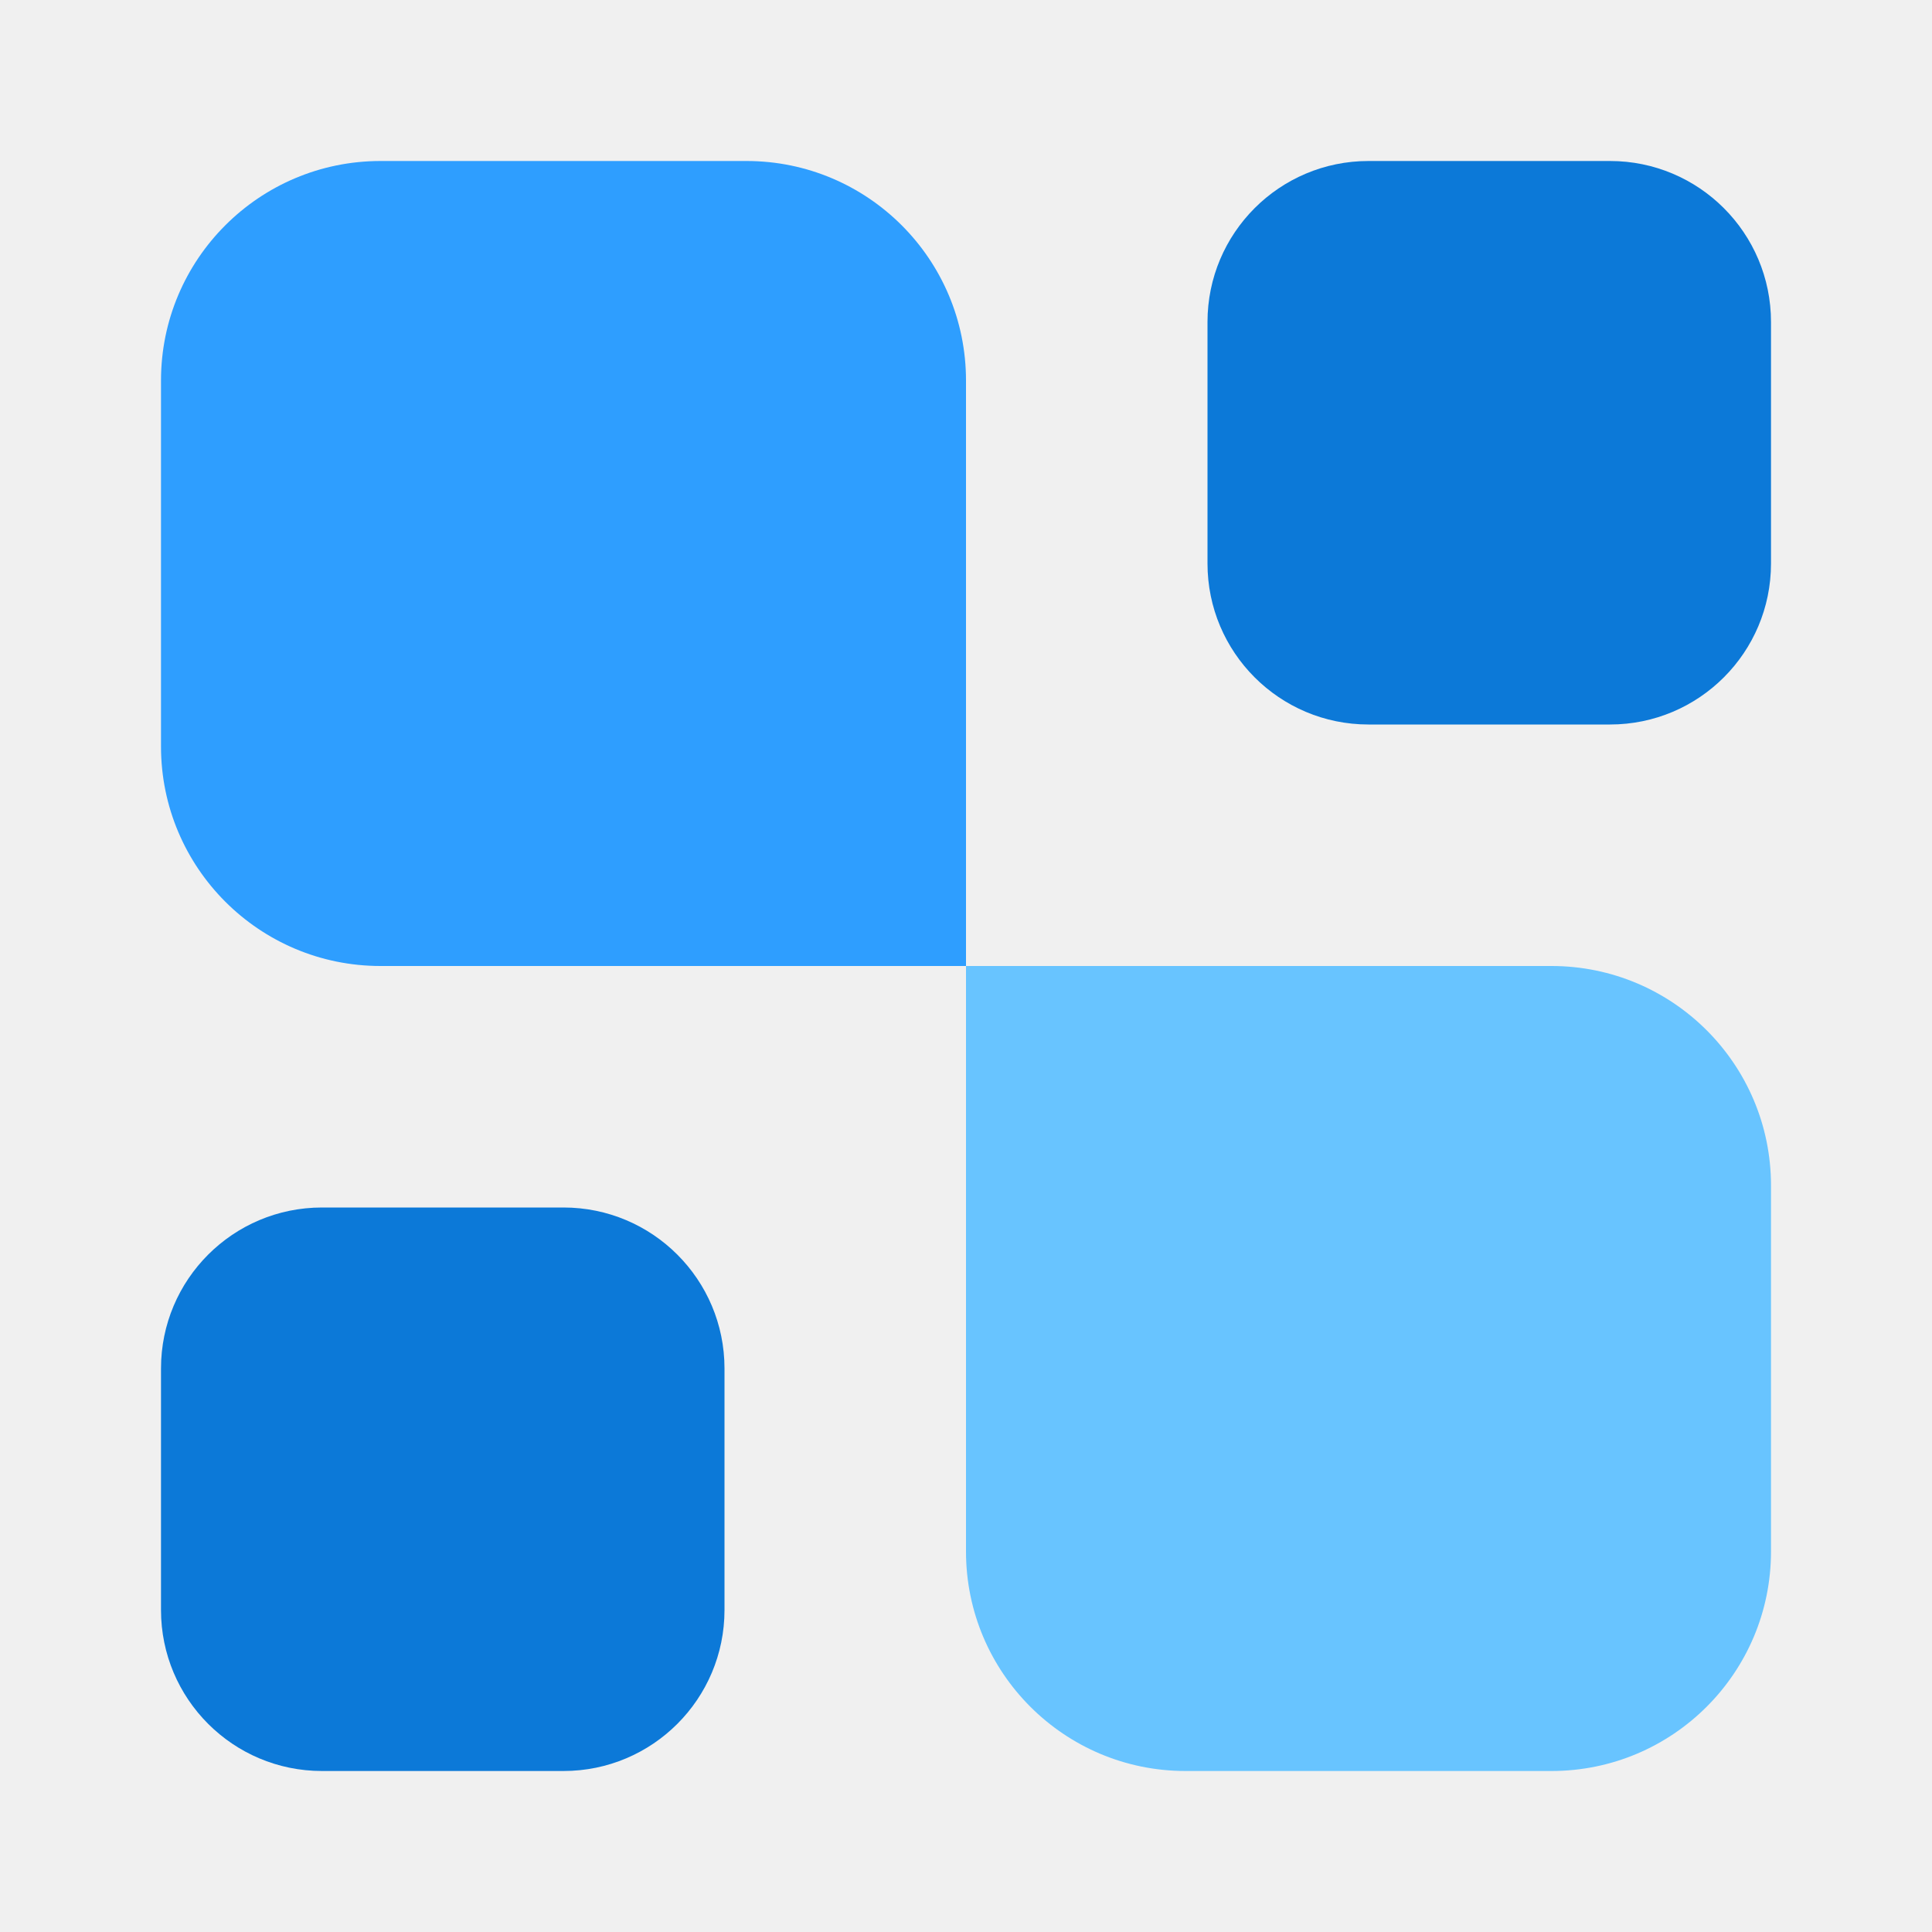
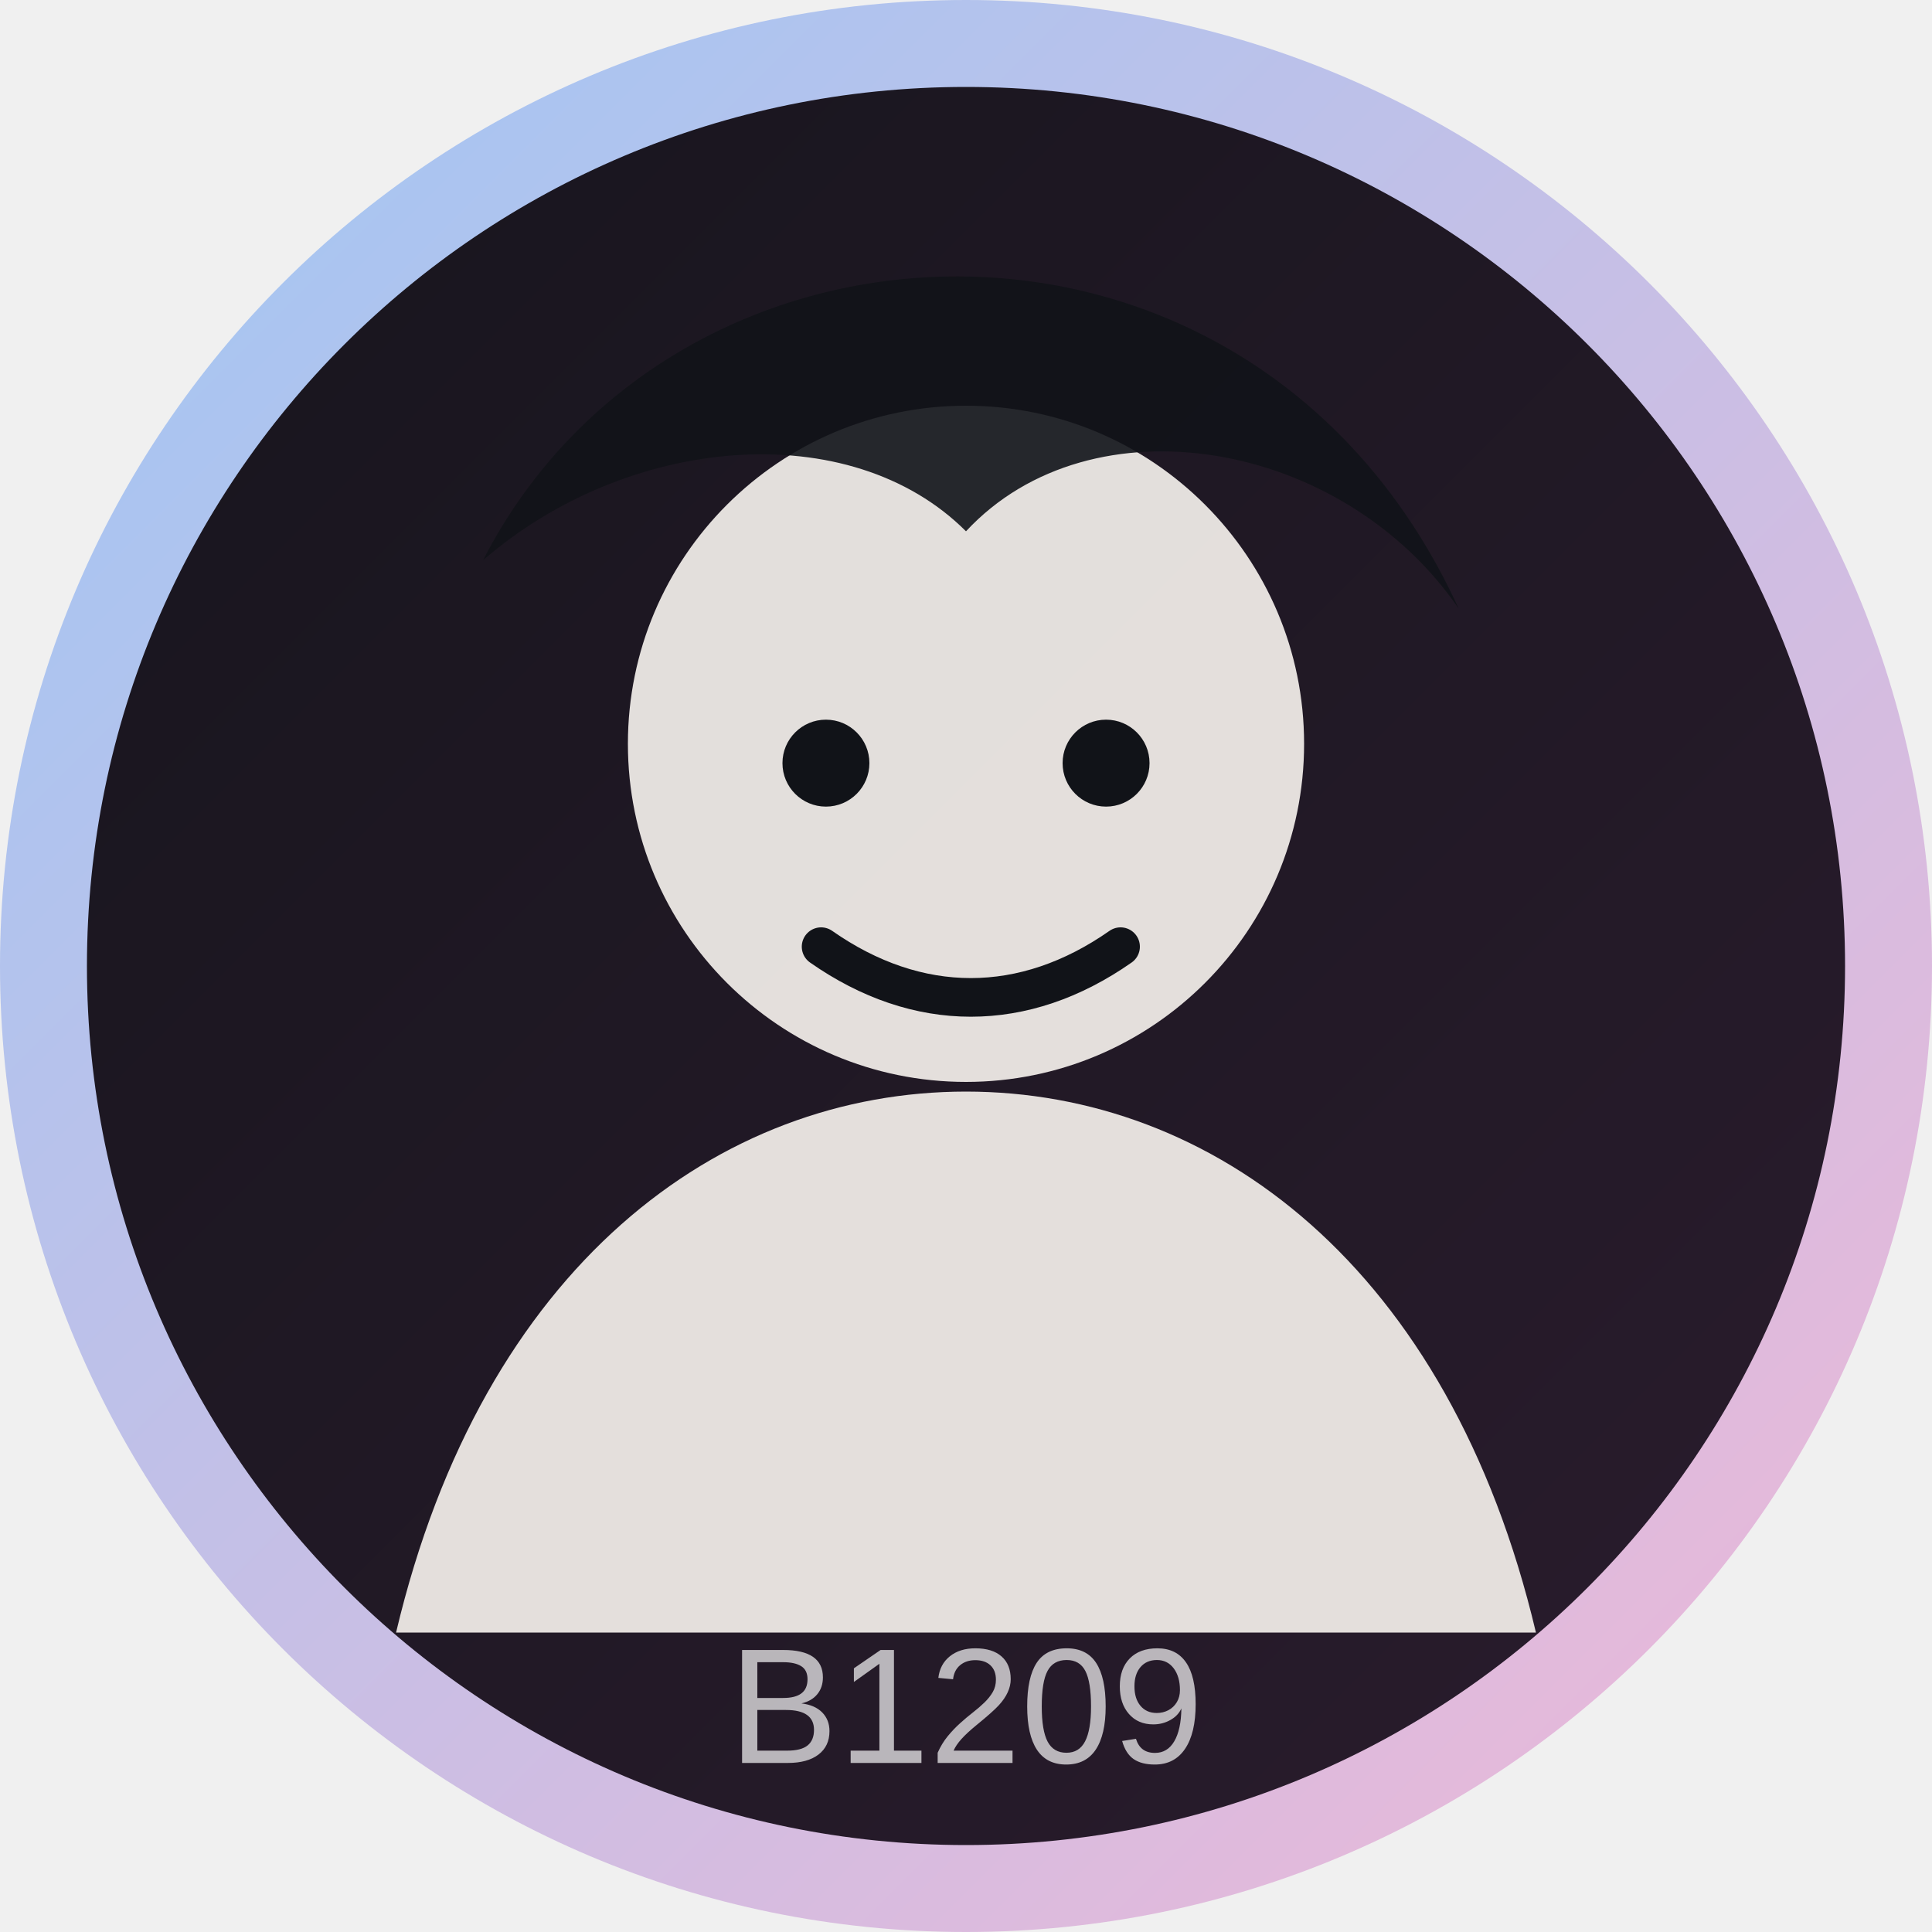
- <svg xmlns="http://www.w3.org/2000/svg" width="24" height="24" viewBox="0 0 24 24" fill="none">
-   <path d="M22 19.273C22 20.779 20.779 22 19.273 22H14.727C13.221 22 12 20.779 12 19.273V12H19.273C20.779 12 22 13.221 22 14.727V19.273Z" fill="#68C4FF" />
-   <path d="M20 2C21.105 2 22 2.895 22 4V7C22 8.105 21.105 9 20 9H17C15.895 9 15 8.105 15 7V4C15 2.895 15.895 2 17 2H20Z" fill="#0C79D8" />
-   <path d="M7 15C8.105 15 9 15.895 9 17V20C9 21.105 8.105 22 7 22H4C2.895 22 2 21.105 2 20V17C2 15.895 2.895 15 4 15H7Z" fill="#0C79D8" />
-   <path d="M12 12H4.727C3.221 12 2 10.779 2 9.273V4.727C2 3.221 3.221 2 4.727 2H9.273C10.779 2 12 3.221 12 4.727V12Z" fill="#2E9EFF" />
+ <svg xmlns="http://www.w3.org/2000/svg" viewBox="0 0 400 400" role="img" aria-label="avatar placeholder">
+   <defs>
+     <linearGradient id="bg" x1="0" y1="0" x2="1" y2="1">
+       <stop offset="0" stop-color="#9ec7f5" />
+       <stop offset="1" stop-color="#f0b7d6" />
+     </linearGradient>
+     <linearGradient id="inner" x1="0" y1="0" x2="1" y2="1">
+       <stop offset="0" stop-color="#17151d" />
+       <stop offset="1" stop-color="#2a1c2d" />
+     </linearGradient>
+   </defs>
+   <rect width="400" height="400" rx="200" fill="url(#bg)" />
+   <circle cx="200" cy="200" r="182" fill="url(#inner)" />
+   <circle cx="200" cy="154" r="70" fill="#f4f0ec" opacity="0.92" />
+   <path d="M82 338c18-76 67-112 118-112s100 36 118 112" fill="#f4f0ec" opacity="0.92" />
+   <path d="M100 116c40-78 160-82 202 10-24-35-76-44-102-16-24-24-70-20-100 6z" fill="#111318" opacity="0.9" />
+   <circle cx="171" cy="158" r="9" fill="#111318" />
+   <circle cx="229" cy="158" r="9" fill="#111318" />
+   <path d="M170 196c20 14 42 14 62 0" fill="none" stroke="#111318" stroke-width="8" stroke-linecap="round" />
+   <text x="200" y="365" text-anchor="middle" fill="#ffffff" opacity="0.68" font-size="34" font-family="Arial, sans-serif">B1209</text>
</svg>
